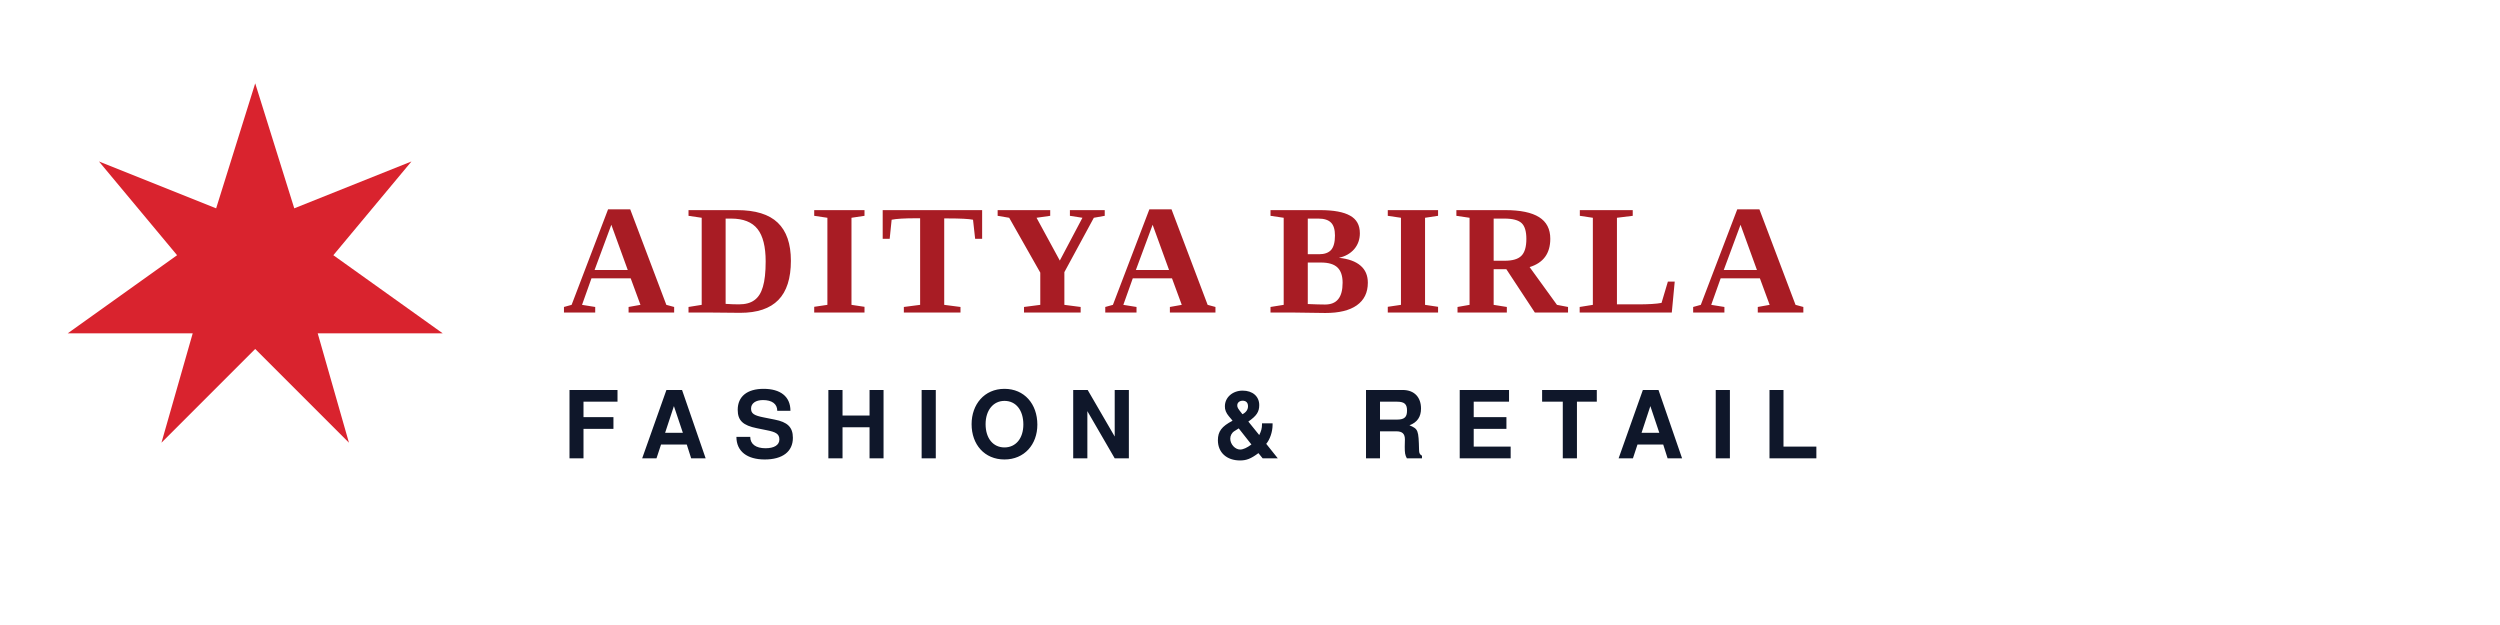
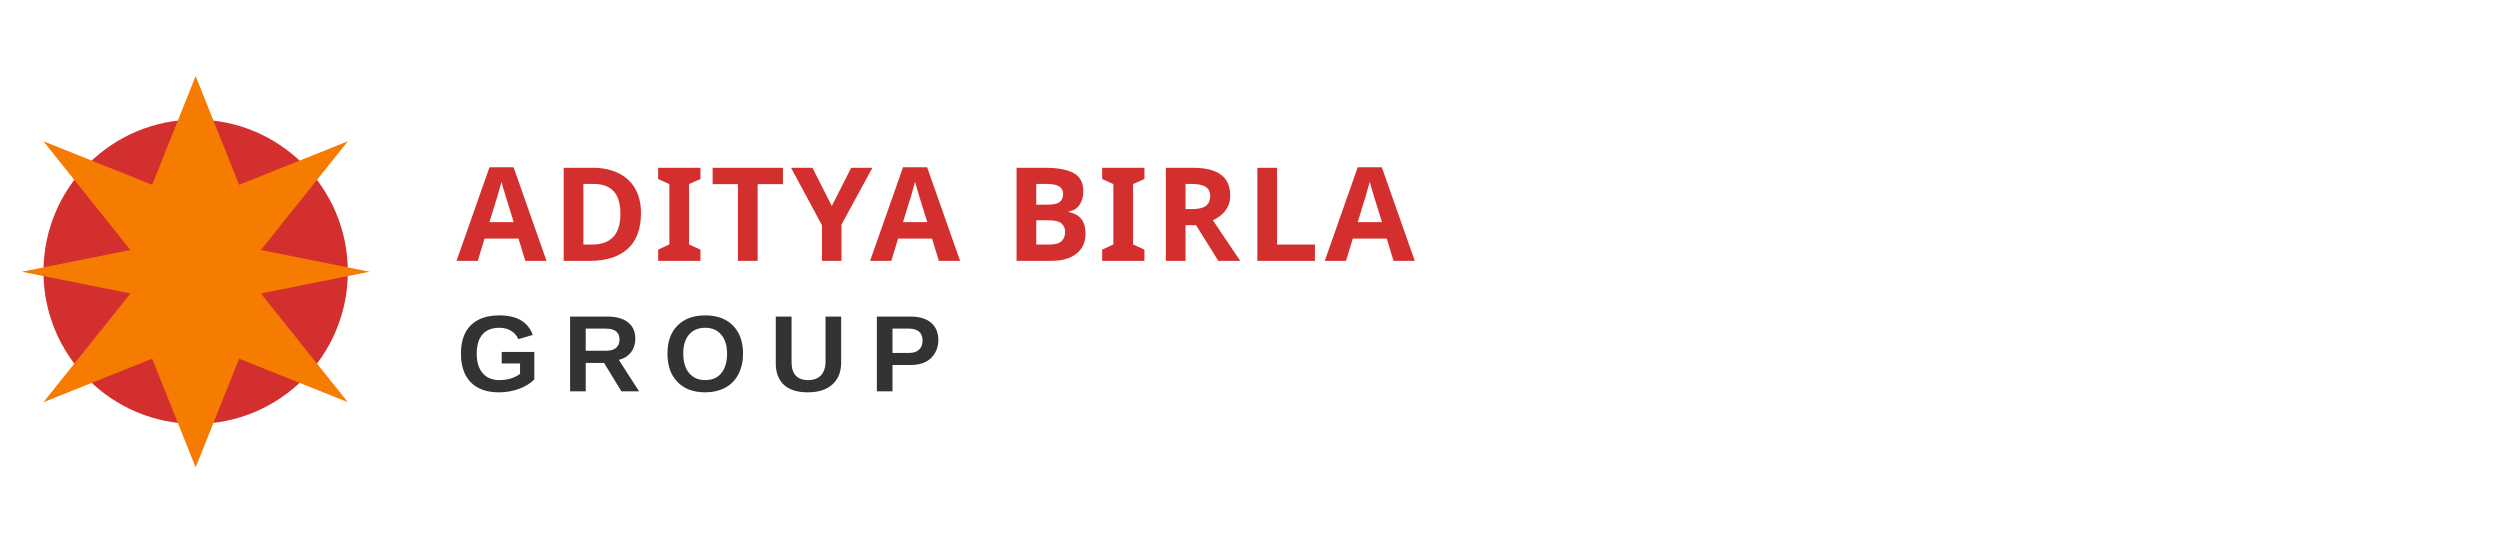
- <svg xmlns="http://www.w3.org/2000/svg" viewBox="0 0 240 60" width="240" height="60">
-   <g transform="translate(8, 8)">
-     <g fill="#D9232E" transform="scale(0.75) translate(0, 0)">
-       <path d="M 22 0 L 27 16 L 42 10 L 32 22 L 46 32 L 30 32 L 34 46 L 22 34 L 10 46 L 14 32 L -2 32 L 12 22 L 2 10 L 17 16 Z" />
-     </g>
-     <text x="46" y="22" font-family="'Times New Roman', serif" font-weight="900" font-size="15" fill="#A81C24" letter-spacing="1">ADITYA BIRLA</text>
-     <text x="46" y="36" font-family="'Helvetica Neue', sans-serif" font-weight="800" font-size="9" fill="#0F172A" letter-spacing="2.5">FASHION &amp; RETAIL</text>
+ <svg xmlns="http://www.w3.org/2000/svg" viewBox="0 0 230 50" width="230" height="50">
+   <g transform="translate(0, 5)">
+     <circle cx="18" cy="20" r="14" fill="#d32f2f" />
+     <polygon points="18,2 22,12 32,8 24,18 34,20 24,22 32,32 22,28 18,38 14,28 4,32 12,22 2,20 12,18 4,8 14,12" fill="#f57c00" />
+     <text x="42" y="19" font-family="'Arial Black', sans-serif" font-weight="900" font-size="12" fill="#d32f2f" letter-spacing="0.5">ADITYA BIRLA</text>
+     <text x="42" y="31" font-family="'Arial', sans-serif" font-weight="bold" font-size="10" fill="#333333" letter-spacing="2">GROUP</text>
  </g>
</svg>
